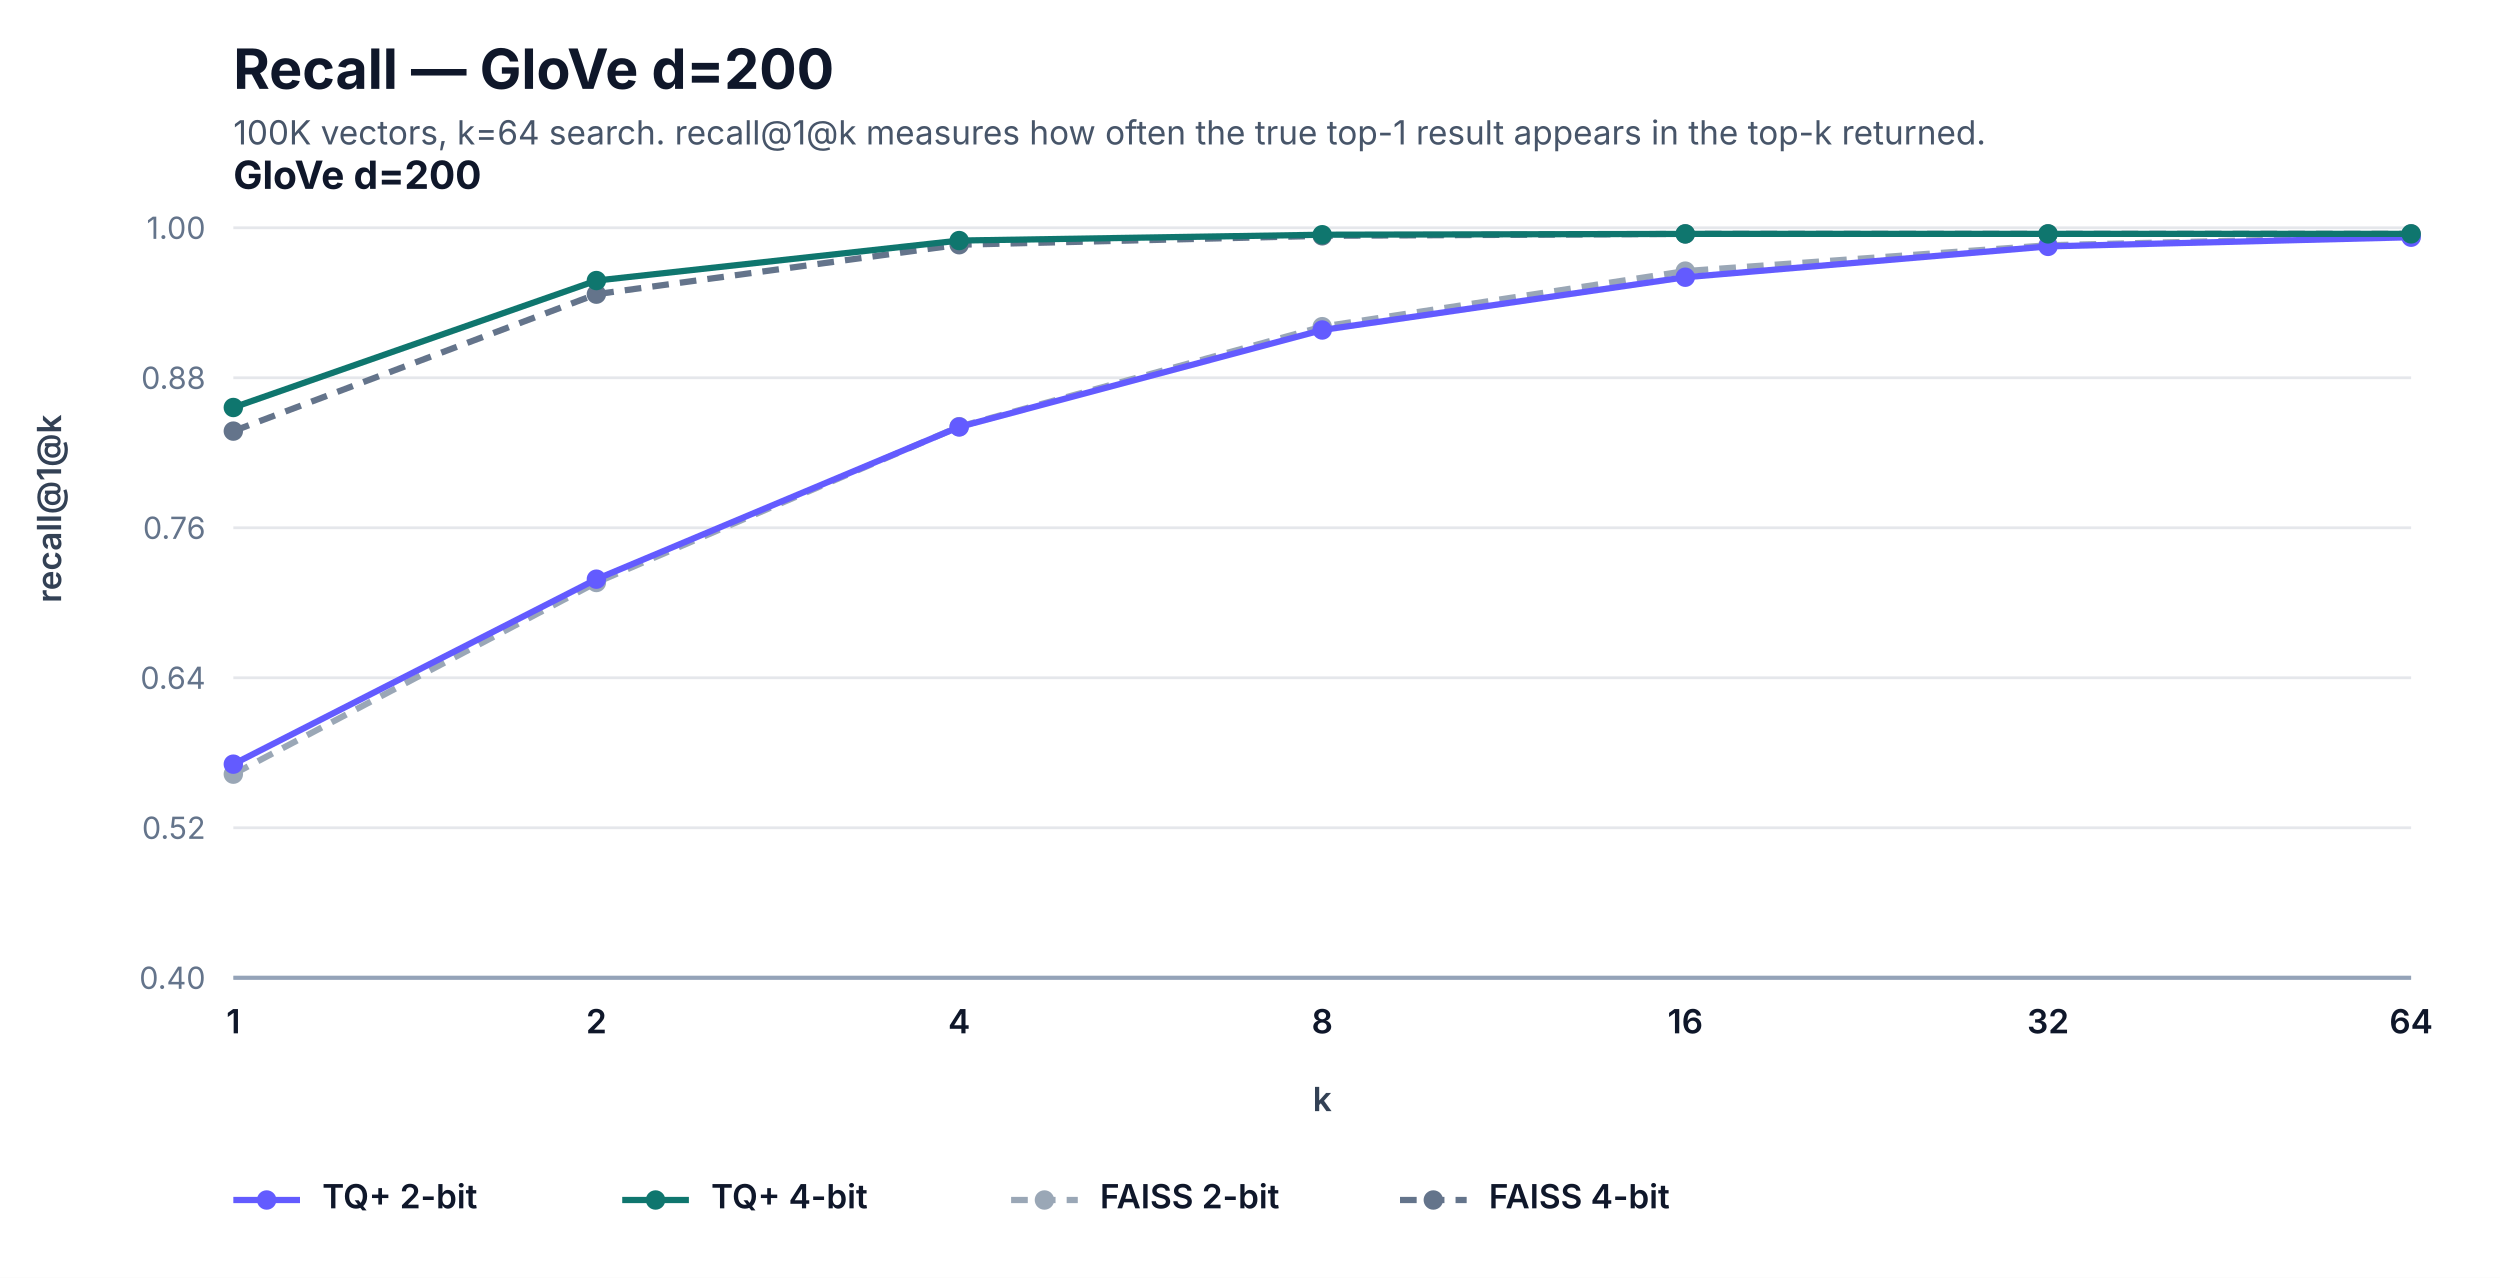
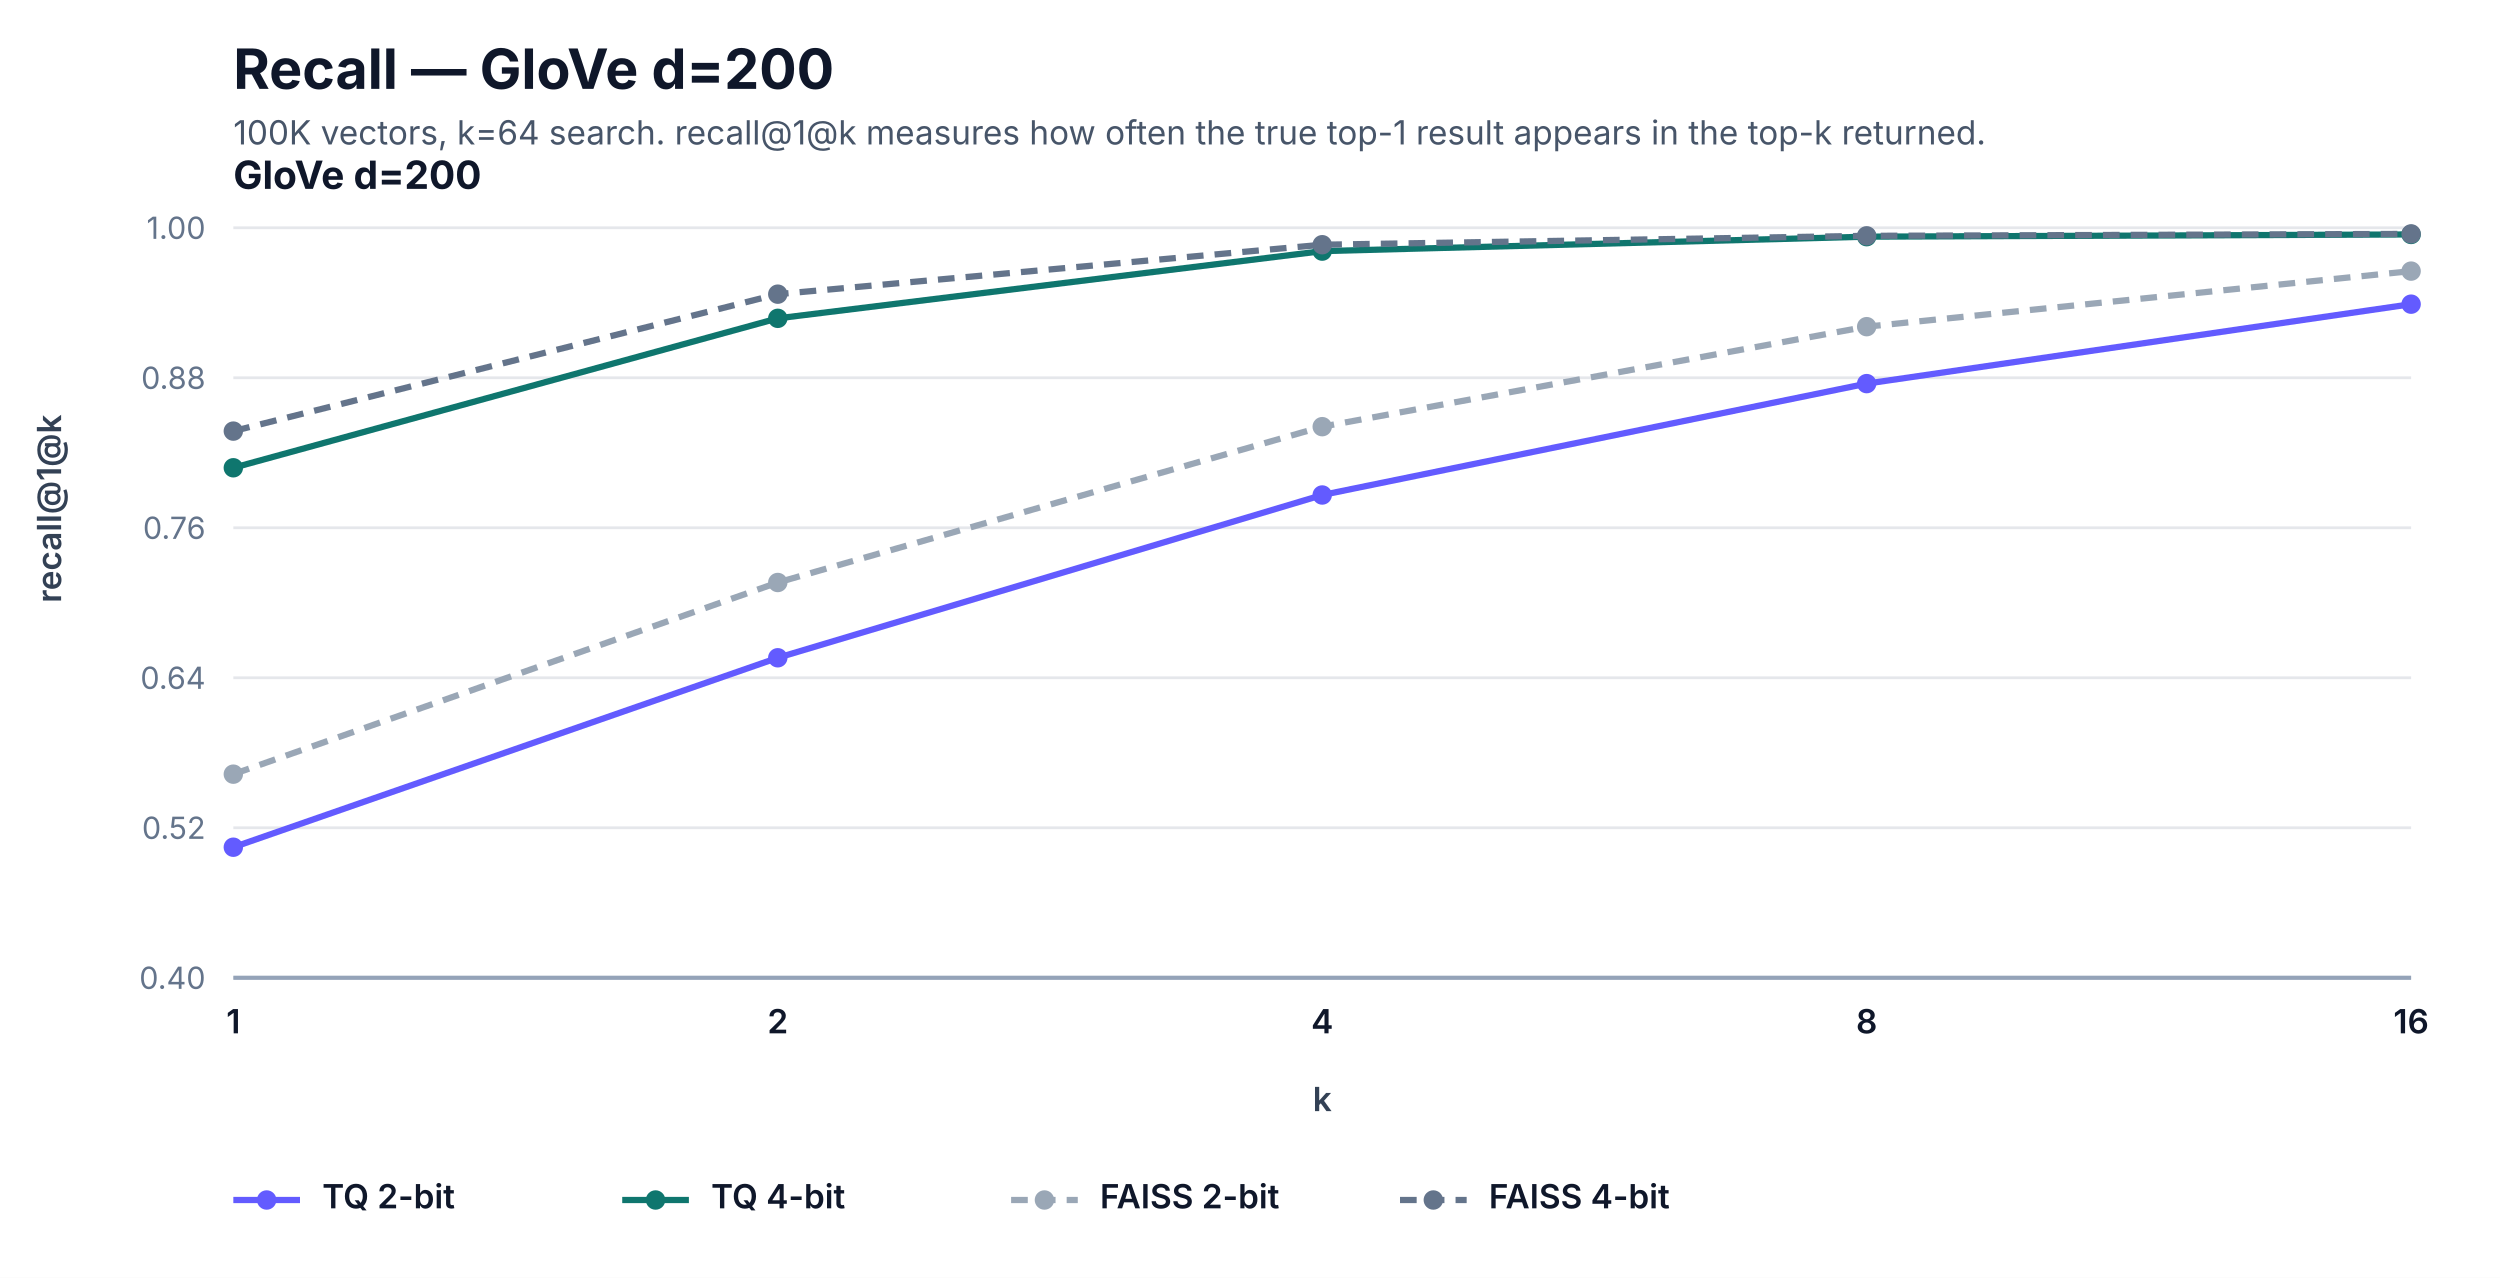
<svg xmlns="http://www.w3.org/2000/svg" width="900" height="460" viewBox="0 0 900 460" role="img" aria-label="Recall — GloVe d=200">
  <style>
  .title { font: 700 20px -apple-system, BlinkMacSystemFont, "Segoe UI", sans-serif; fill: #0f172a; }
  .subtitle { font: 400 12px -apple-system, BlinkMacSystemFont, "Segoe UI", sans-serif; fill: #475569; }
  .panel { font: 700 14px -apple-system, BlinkMacSystemFont, "Segoe UI", sans-serif; fill: #0f172a; }
  .label { font: 600 12px -apple-system, BlinkMacSystemFont, "Segoe UI", sans-serif; fill: #0f172a; }
  .secondary { font: 400 11px -apple-system, BlinkMacSystemFont, "Segoe UI", sans-serif; fill: #475569; }
  .tick { font: 400 11px -apple-system, BlinkMacSystemFont, "Segoe UI", sans-serif; fill: #64748b; }
  .value { font: 700 11px -apple-system, BlinkMacSystemFont, "Segoe UI", sans-serif; fill: #0f172a; }
  .value-accent { font: 700 11px -apple-system, BlinkMacSystemFont, "Segoe UI", sans-serif; fill: #4338ca; }
  .axis { font: 600 12px -apple-system, BlinkMacSystemFont, "Segoe UI", sans-serif; fill: #334155; }
  .legend { font: 600 12px -apple-system, BlinkMacSystemFont, "Segoe UI", sans-serif; fill: #0f172a; }
</style>
  <rect width="100%" height="100%" fill="#ffffff" />
  <text x="84" y="32" class="title">Recall — GloVe d=200</text>
  <text x="84" y="52" class="subtitle">100K vectors, k=64 search. recall@1@k measures how often the true top-1 result appears in the top-k returned.</text>
  <line x1="84" y1="352.0" x2="868" y2="352.0" stroke="#e5e7eb" stroke-width="1" />
  <text x="74" y="356.0" text-anchor="end" class="tick">0.40</text>
  <line x1="84" y1="298.0" x2="868" y2="298.0" stroke="#e5e7eb" stroke-width="1" />
  <text x="74" y="302.0" text-anchor="end" class="tick">0.52</text>
  <line x1="84" y1="244.0" x2="868" y2="244.0" stroke="#e5e7eb" stroke-width="1" />
  <text x="74" y="248.0" text-anchor="end" class="tick">0.64</text>
  <line x1="84" y1="190.0" x2="868" y2="190.0" stroke="#e5e7eb" stroke-width="1" />
  <text x="74" y="194.0" text-anchor="end" class="tick">0.76</text>
  <line x1="84" y1="136.0" x2="868" y2="136.0" stroke="#e5e7eb" stroke-width="1" />
  <text x="74" y="140.0" text-anchor="end" class="tick">0.88</text>
  <line x1="84" y1="82.0" x2="868" y2="82.0" stroke="#e5e7eb" stroke-width="1" />
  <text x="74" y="86.0" text-anchor="end" class="tick">1.00</text>
  <line x1="84" y1="352.0" x2="868" y2="352.0" stroke="#94a3b8" stroke-width="1.5" />
  <text x="84" y="68" class="panel">GloVe d=200</text>
  <text x="84.0" y="372" text-anchor="middle" class="label">1</text>
-   <text x="214.7" y="372" text-anchor="middle" class="label">2</text>
-   <text x="345.3" y="372" text-anchor="middle" class="label">4</text>
-   <text x="476.0" y="372" text-anchor="middle" class="label">8</text>
-   <text x="606.7" y="372" text-anchor="middle" class="label">16</text>
-   <text x="737.3" y="372" text-anchor="middle" class="label">32</text>
-   <text x="868.0" y="372" text-anchor="middle" class="label">64</text>
-   <path d="M 84.0,278.7 L 214.7,209.7 L 345.3,153.6 L 476.0,117.6 L 606.7,97.6 L 737.3,88.3 L 868.0,85.1" fill="none" stroke="#9aa7b6" stroke-width="2.25" stroke-dasharray="6 4" />
+   <text x="280.0" y="372" text-anchor="middle" class="label">2</text>
+   <text x="476.0" y="372" text-anchor="middle" class="label">4</text>
+   <text x="672.0" y="372" text-anchor="middle" class="label">8</text>
+   <text x="868.0" y="372" text-anchor="middle" class="label">16</text>
+   <path d="M 84.0,305.0 L 280.0,236.8 L 476.0,178.2 L 672.0,138.1 L 868.0,109.5" fill="none" stroke="#635bff" stroke-width="2.25" />
+   <circle cx="84.0" cy="305.0" r="3.5" fill="#635bff" />
+   <circle cx="280.0" cy="236.8" r="3.5" fill="#635bff" />
+   <circle cx="476.0" cy="178.2" r="3.5" fill="#635bff" />
+   <circle cx="672.0" cy="138.1" r="3.5" fill="#635bff" />
+   <circle cx="868.0" cy="109.5" r="3.5" fill="#635bff" />
+   <path d="M 84.0,278.7 L 280.0,209.7 L 476.0,153.6 L 672.0,117.6 L 868.0,97.6" fill="none" stroke="#9aa7b6" stroke-width="2.25" stroke-dasharray="6 4" />
  <circle cx="84.0" cy="278.7" r="3.5" fill="#9aa7b6" />
-   <circle cx="214.7" cy="209.7" r="3.5" fill="#9aa7b6" />
-   <circle cx="345.3" cy="153.6" r="3.5" fill="#9aa7b6" />
-   <circle cx="476.0" cy="117.6" r="3.5" fill="#9aa7b6" />
-   <circle cx="606.7" cy="97.6" r="3.5" fill="#9aa7b6" />
-   <circle cx="737.3" cy="88.3" r="3.5" fill="#9aa7b6" />
-   <circle cx="868.0" cy="85.1" r="3.5" fill="#9aa7b6" />
-   <path d="M 84.0,155.2 L 214.7,105.9 L 345.3,88.1 L 476.0,84.9 L 606.7,84.2 L 737.3,84.2 L 868.0,84.2" fill="none" stroke="#64748b" stroke-width="2.25" stroke-dasharray="6 4" />
+   <circle cx="280.0" cy="209.7" r="3.5" fill="#9aa7b6" />
+   <circle cx="476.0" cy="153.6" r="3.5" fill="#9aa7b6" />
+   <circle cx="672.0" cy="117.6" r="3.5" fill="#9aa7b6" />
+   <circle cx="868.0" cy="97.6" r="3.5" fill="#9aa7b6" />
+   <path d="M 84.0,168.4 L 280.0,114.6 L 476.0,90.4 L 672.0,85.2 L 868.0,84.4" fill="none" stroke="#0f766e" stroke-width="2.25" />
+   <circle cx="84.0" cy="168.4" r="3.5" fill="#0f766e" />
+   <circle cx="280.0" cy="114.6" r="3.5" fill="#0f766e" />
+   <circle cx="476.0" cy="90.4" r="3.5" fill="#0f766e" />
+   <circle cx="672.0" cy="85.2" r="3.5" fill="#0f766e" />
+   <circle cx="868.0" cy="84.4" r="3.5" fill="#0f766e" />
+   <path d="M 84.0,155.2 L 280.0,105.9 L 476.0,88.1 L 672.0,84.9 L 868.0,84.2" fill="none" stroke="#64748b" stroke-width="2.25" stroke-dasharray="6 4" />
  <circle cx="84.0" cy="155.2" r="3.5" fill="#64748b" />
-   <circle cx="214.7" cy="105.9" r="3.5" fill="#64748b" />
-   <circle cx="345.3" cy="88.1" r="3.5" fill="#64748b" />
-   <circle cx="476.0" cy="84.9" r="3.5" fill="#64748b" />
-   <circle cx="606.7" cy="84.2" r="3.5" fill="#64748b" />
-   <circle cx="737.3" cy="84.2" r="3.5" fill="#64748b" />
+   <circle cx="280.0" cy="105.9" r="3.5" fill="#64748b" />
+   <circle cx="476.0" cy="88.1" r="3.5" fill="#64748b" />
+   <circle cx="672.0" cy="84.9" r="3.5" fill="#64748b" />
  <circle cx="868.0" cy="84.2" r="3.5" fill="#64748b" />
-   <path d="M 84.0,275.1 L 214.7,208.5 L 345.3,153.7 L 476.0,118.8 L 606.7,99.8 L 737.3,88.7 L 868.0,85.4" fill="none" stroke="#635bff" stroke-width="2.25" />
-   <circle cx="84.0" cy="275.1" r="3.5" fill="#635bff" />
-   <circle cx="214.7" cy="208.5" r="3.5" fill="#635bff" />
-   <circle cx="345.3" cy="153.7" r="3.5" fill="#635bff" />
-   <circle cx="476.0" cy="118.8" r="3.5" fill="#635bff" />
-   <circle cx="606.7" cy="99.8" r="3.5" fill="#635bff" />
-   <circle cx="737.3" cy="88.7" r="3.5" fill="#635bff" />
-   <circle cx="868.0" cy="85.4" r="3.5" fill="#635bff" />
-   <path d="M 84.0,146.7 L 214.7,101.0 L 345.3,86.6 L 476.0,84.5 L 606.7,84.2 L 737.3,84.2 L 868.0,84.2" fill="none" stroke="#0f766e" stroke-width="2.25" />
-   <circle cx="84.0" cy="146.7" r="3.5" fill="#0f766e" />
-   <circle cx="214.7" cy="101.0" r="3.5" fill="#0f766e" />
-   <circle cx="345.3" cy="86.6" r="3.5" fill="#0f766e" />
-   <circle cx="476.0" cy="84.5" r="3.5" fill="#0f766e" />
-   <circle cx="606.7" cy="84.2" r="3.5" fill="#0f766e" />
-   <circle cx="737.3" cy="84.2" r="3.5" fill="#0f766e" />
-   <circle cx="868.0" cy="84.2" r="3.5" fill="#0f766e" />
  <text x="22" y="217.0" transform="rotate(-90, 22, 217.0)" class="axis">recall@1@k</text>
  <text x="476.0" y="400" text-anchor="middle" class="axis">k</text>
  <line x1="84" y1="432" x2="108" y2="432" stroke="#635bff" stroke-width="2.25" />
  <circle cx="96" cy="432" r="3.5" fill="#635bff" />
-   <text x="116" y="435" class="legend">TQ+ 2-bit</text>
+   <text x="116" y="435" class="legend">TQ 2-bit</text>
  <line x1="224" y1="432" x2="248" y2="432" stroke="#0f766e" stroke-width="2.25" />
  <circle cx="236" cy="432" r="3.5" fill="#0f766e" />
-   <text x="256" y="435" class="legend">TQ+ 4-bit</text>
+   <text x="256" y="435" class="legend">TQ 4-bit</text>
  <line x1="364" y1="432" x2="388" y2="432" stroke="#9aa7b6" stroke-width="2.25" stroke-dasharray="6 4" />
  <circle cx="376" cy="432" r="3.5" fill="#9aa7b6" />
  <text x="396" y="435" class="legend">FAISS 2-bit</text>
  <line x1="504" y1="432" x2="528" y2="432" stroke="#64748b" stroke-width="2.25" stroke-dasharray="6 4" />
  <circle cx="516" cy="432" r="3.5" fill="#64748b" />
  <text x="536" y="435" class="legend">FAISS 4-bit</text>
</svg>
